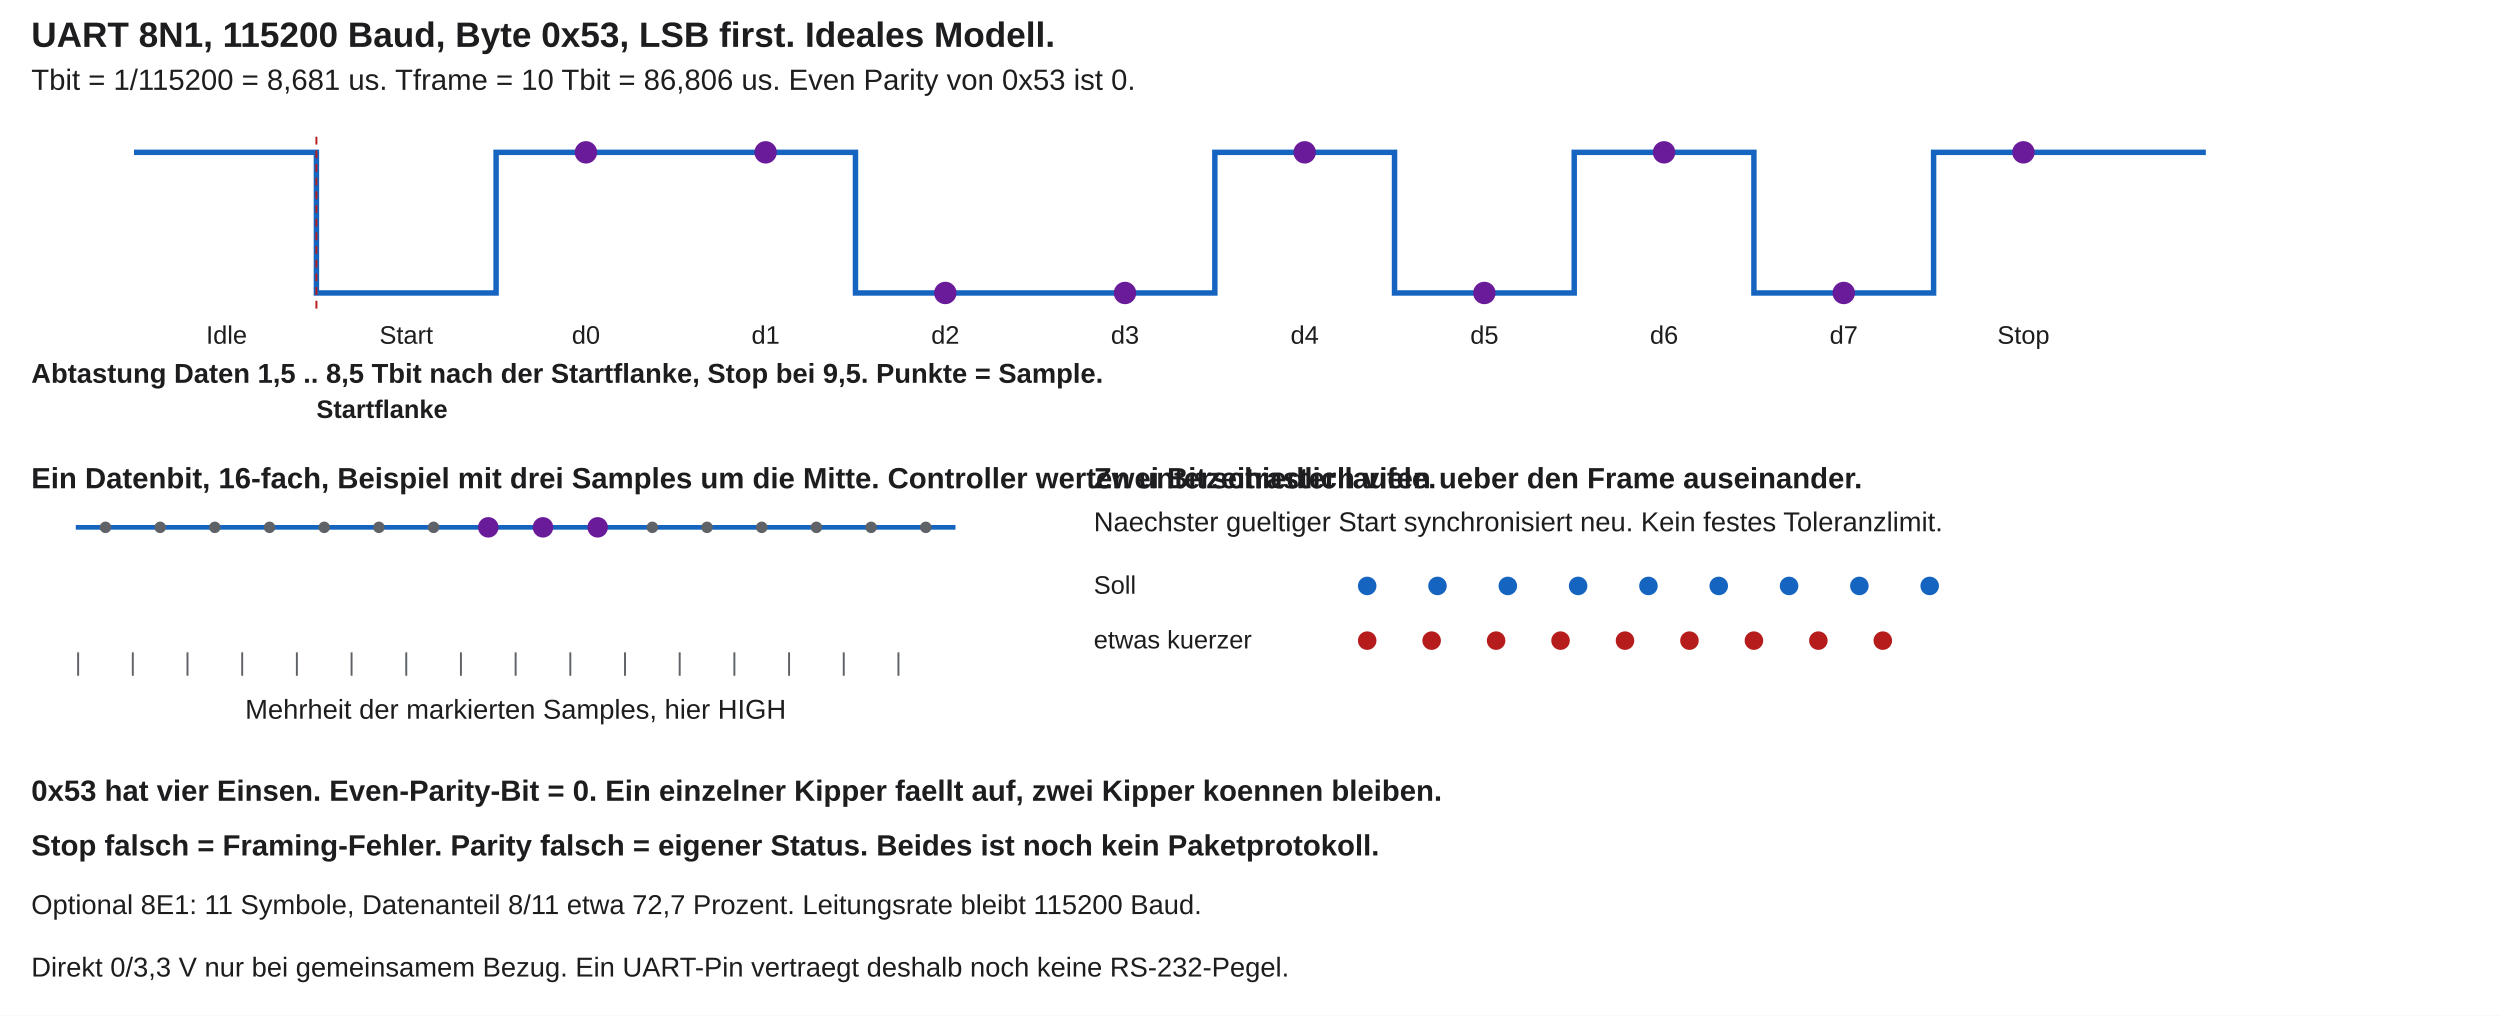
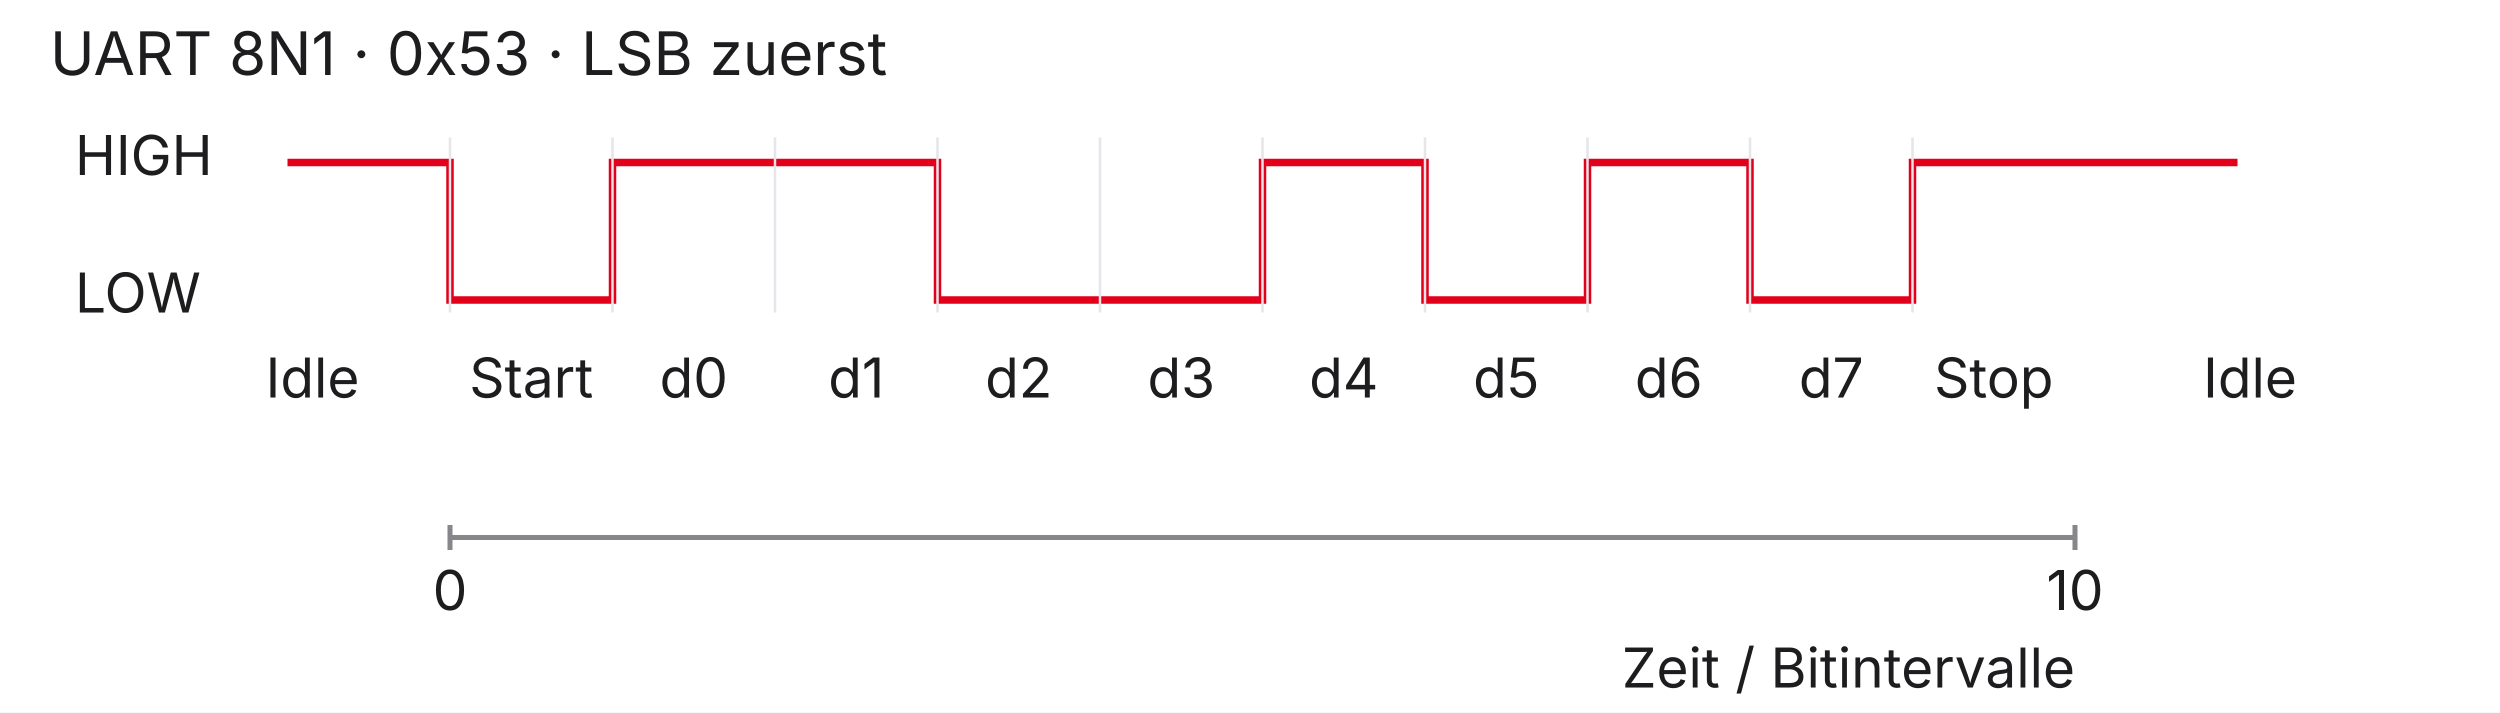
- <svg xmlns="http://www.w3.org/2000/svg" viewBox="0 0 1280 520" width="1280" height="520">
-   <rect width="1280" height="520" fill="#fff" />
-   <style>text{font-family:Arial,Helvetica,sans-serif;fill:#1D1D1F}</style>
-   <text x="16" y="24" font-size="18" font-weight="600" fill="#1D1D1F" text-anchor="start">UART 8N1, 115200 Baud, Byte 0x53, LSB first. Ideales Modell.</text>
-   <text x="16" y="46" font-size="15" font-weight="400" fill="#5F6368" text-anchor="start">Tbit = 1/115200 = 8,681 us. Tframe = 10 Tbit = 86,806 us. Even Parity von 0x53 ist 0.</text>
-   <polyline points="70.0,78.0 116.0,78.0 116.0,78.0 162.0,78.0 162.0,150.0 208.0,150.0 208.0,150.0 254.0,150.0 254.0,78.0 300.0,78.0 300.0,78.0 346.0,78.0 346.0,78.0 392.0,78.0 392.0,78.0 438.0,78.0 438.0,150.0 484.0,150.0 484.0,150.0 530.0,150.0 530.0,150.0 576.0,150.0 576.0,150.0 622.0,150.0 622.0,78.0 668.0,78.0 668.0,78.0 714.0,78.0 714.0,150.0 760.0,150.0 760.0,150.0 806.0,150.0 806.0,78.0 852.0,78.0 852.0,78.0 898.0,78.0 898.0,150.0 944.0,150.0 944.0,150.0 990.0,150.0 990.0,78.0 1036.0,78.0 1036.0,78.0 1082.0,78.0 1082.0,78.0 1128.0,78.0" fill="none" stroke="#1565C0" stroke-width="2.8" stroke-linejoin="miter" stroke-linecap="square" />
-   <text x="116.0" y="176" font-size="13" font-weight="400" fill="#1D1D1F" text-anchor="middle">Idle</text>
-   <text x="208.0" y="176" font-size="13" font-weight="400" fill="#1D1D1F" text-anchor="middle">Start</text>
-   <text x="300.0" y="176" font-size="13" font-weight="400" fill="#1D1D1F" text-anchor="middle">d0</text>
-   <text x="392.0" y="176" font-size="13" font-weight="400" fill="#1D1D1F" text-anchor="middle">d1</text>
-   <text x="484.0" y="176" font-size="13" font-weight="400" fill="#1D1D1F" text-anchor="middle">d2</text>
-   <text x="576.0" y="176" font-size="13" font-weight="400" fill="#1D1D1F" text-anchor="middle">d3</text>
-   <text x="668.0" y="176" font-size="13" font-weight="400" fill="#1D1D1F" text-anchor="middle">d4</text>
-   <text x="760.0" y="176" font-size="13" font-weight="400" fill="#1D1D1F" text-anchor="middle">d5</text>
-   <text x="852.0" y="176" font-size="13" font-weight="400" fill="#1D1D1F" text-anchor="middle">d6</text>
-   <text x="944.0" y="176" font-size="13" font-weight="400" fill="#1D1D1F" text-anchor="middle">d7</text>
-   <text x="1036.0" y="176" font-size="13" font-weight="400" fill="#1D1D1F" text-anchor="middle">Stop</text>
-   <text x="16" y="196" font-size="14" font-weight="600" fill="#6A1B9A" text-anchor="start">Abtastung Daten 1,5 .. 8,5 Tbit nach der Startflanke, Stop bei 9,5. Punkte = Sample.</text>
-   <circle cx="300.0" cy="78.0" r="5" fill="#6A1B9A" stroke="#6A1B9A" stroke-width="1.5" />
-   <circle cx="392.0" cy="78.0" r="5" fill="#6A1B9A" stroke="#6A1B9A" stroke-width="1.5" />
-   <circle cx="484.0" cy="150.0" r="5" fill="#6A1B9A" stroke="#6A1B9A" stroke-width="1.5" />
-   <circle cx="576.0" cy="150.0" r="5" fill="#6A1B9A" stroke="#6A1B9A" stroke-width="1.5" />
-   <circle cx="668.0" cy="78.0" r="5" fill="#6A1B9A" stroke="#6A1B9A" stroke-width="1.5" />
-   <circle cx="760.0" cy="150.0" r="5" fill="#6A1B9A" stroke="#6A1B9A" stroke-width="1.5" />
-   <circle cx="852.0" cy="78.0" r="5" fill="#6A1B9A" stroke="#6A1B9A" stroke-width="1.5" />
-   <circle cx="944.0" cy="150.0" r="5" fill="#6A1B9A" stroke="#6A1B9A" stroke-width="1.5" />
-   <circle cx="1036.0" cy="78.0" r="5" fill="#6A1B9A" stroke="#6A1B9A" stroke-width="1.5" />
-   <text x="162" y="214" font-size="13" font-weight="600" fill="#B71C1C" text-anchor="start">Startflanke</text>
-   <line x1="162" y1="70" x2="162" y2="160" stroke="#B71C1C" stroke-width="1" stroke-dasharray="4 3" />
-   <text x="16" y="250" font-size="15" font-weight="600" fill="#1D1D1F" text-anchor="start">Ein Datenbit, 16-fach, Beispiel mit drei Samples um die Mitte. Controller werten unterschiedlich viele.</text>
-   <polyline points="40.0,270.0 68.0,270.0 68.0,270.0 96.0,270.0 96.0,270.0 124.0,270.0 124.0,270.0 152.0,270.0 152.0,270.0 180.0,270.0 180.0,270.0 208.0,270.0 208.0,270.0 236.0,270.0 236.0,270.0 264.0,270.0 264.0,270.0 292.0,270.0 292.0,270.0 320.0,270.0 320.0,270.0 348.0,270.0 348.0,270.0 376.0,270.0 376.0,270.0 404.0,270.0 404.0,270.0 432.0,270.0 432.0,270.0 460.0,270.0 460.0,270.0 488.0,270.0" fill="none" stroke="#1565C0" stroke-width="2.4" stroke-linejoin="miter" stroke-linecap="square" />
-   <line x1="40" y1="334" x2="40" y2="346" stroke="#5F6368" stroke-width="1" />
-   <circle cx="54.0" cy="270.0" r="2.2" fill="#5F6368" stroke="#5F6368" stroke-width="1.5" />
-   <line x1="68" y1="334" x2="68" y2="346" stroke="#5F6368" stroke-width="1" />
-   <circle cx="82.0" cy="270.0" r="2.2" fill="#5F6368" stroke="#5F6368" stroke-width="1.5" />
-   <line x1="96" y1="334" x2="96" y2="346" stroke="#5F6368" stroke-width="1" />
-   <circle cx="110.0" cy="270.0" r="2.2" fill="#5F6368" stroke="#5F6368" stroke-width="1.5" />
-   <line x1="124" y1="334" x2="124" y2="346" stroke="#5F6368" stroke-width="1" />
-   <circle cx="138.0" cy="270.0" r="2.2" fill="#5F6368" stroke="#5F6368" stroke-width="1.5" />
-   <line x1="152" y1="334" x2="152" y2="346" stroke="#5F6368" stroke-width="1" />
-   <circle cx="166.0" cy="270.0" r="2.2" fill="#5F6368" stroke="#5F6368" stroke-width="1.5" />
-   <line x1="180" y1="334" x2="180" y2="346" stroke="#5F6368" stroke-width="1" />
-   <circle cx="194.0" cy="270.0" r="2.2" fill="#5F6368" stroke="#5F6368" stroke-width="1.5" />
-   <line x1="208" y1="334" x2="208" y2="346" stroke="#5F6368" stroke-width="1" />
-   <circle cx="222.0" cy="270.0" r="2.2" fill="#5F6368" stroke="#5F6368" stroke-width="1.5" />
-   <line x1="236" y1="334" x2="236" y2="346" stroke="#5F6368" stroke-width="1" />
-   <circle cx="250.0" cy="270.0" r="4.5" fill="#6A1B9A" stroke="#6A1B9A" stroke-width="1.5" />
-   <line x1="264" y1="334" x2="264" y2="346" stroke="#5F6368" stroke-width="1" />
-   <circle cx="278.0" cy="270.0" r="4.5" fill="#6A1B9A" stroke="#6A1B9A" stroke-width="1.5" />
-   <line x1="292" y1="334" x2="292" y2="346" stroke="#5F6368" stroke-width="1" />
-   <circle cx="306.0" cy="270.0" r="4.5" fill="#6A1B9A" stroke="#6A1B9A" stroke-width="1.5" />
-   <line x1="320" y1="334" x2="320" y2="346" stroke="#5F6368" stroke-width="1" />
-   <circle cx="334.0" cy="270.0" r="2.2" fill="#5F6368" stroke="#5F6368" stroke-width="1.5" />
-   <line x1="348" y1="334" x2="348" y2="346" stroke="#5F6368" stroke-width="1" />
-   <circle cx="362.0" cy="270.0" r="2.2" fill="#5F6368" stroke="#5F6368" stroke-width="1.5" />
-   <line x1="376" y1="334" x2="376" y2="346" stroke="#5F6368" stroke-width="1" />
-   <circle cx="390.0" cy="270.0" r="2.2" fill="#5F6368" stroke="#5F6368" stroke-width="1.5" />
-   <line x1="404" y1="334" x2="404" y2="346" stroke="#5F6368" stroke-width="1" />
-   <circle cx="418.0" cy="270.0" r="2.2" fill="#5F6368" stroke="#5F6368" stroke-width="1.5" />
-   <line x1="432" y1="334" x2="432" y2="346" stroke="#5F6368" stroke-width="1" />
-   <circle cx="446.0" cy="270.0" r="2.2" fill="#5F6368" stroke="#5F6368" stroke-width="1.5" />
-   <line x1="460" y1="334" x2="460" y2="346" stroke="#5F6368" stroke-width="1" />
-   <circle cx="474.0" cy="270.0" r="2.2" fill="#5F6368" stroke="#5F6368" stroke-width="1.5" />
-   <text x="264" y="368" font-size="14" font-weight="400" fill="#6A1B9A" text-anchor="middle">Mehrheit der markierten Samples, hier HIGH</text>
-   <text x="560" y="250" font-size="15" font-weight="600" fill="#1D1D1F" text-anchor="start">Zwei Bitzeitraster laufen ueber den Frame auseinander.</text>
-   <text x="560" y="272" font-size="14" font-weight="400" fill="#5F6368" text-anchor="start">Naechster gueltiger Start synchronisiert neu. Kein festes Toleranzlimit.</text>
-   <text x="560" y="304" font-size="13" font-weight="400" fill="#1565C0" text-anchor="start">Soll</text>
-   <circle cx="700.0" cy="300.0" r="4" fill="#1565C0" stroke="#1565C0" stroke-width="1.5" />
-   <circle cx="736.0" cy="300.0" r="4" fill="#1565C0" stroke="#1565C0" stroke-width="1.5" />
-   <circle cx="772.0" cy="300.0" r="4" fill="#1565C0" stroke="#1565C0" stroke-width="1.5" />
-   <circle cx="808.0" cy="300.0" r="4" fill="#1565C0" stroke="#1565C0" stroke-width="1.5" />
-   <circle cx="844.0" cy="300.0" r="4" fill="#1565C0" stroke="#1565C0" stroke-width="1.5" />
-   <circle cx="880.0" cy="300.0" r="4" fill="#1565C0" stroke="#1565C0" stroke-width="1.5" />
-   <circle cx="916.0" cy="300.0" r="4" fill="#1565C0" stroke="#1565C0" stroke-width="1.5" />
-   <circle cx="952.0" cy="300.0" r="4" fill="#1565C0" stroke="#1565C0" stroke-width="1.5" />
-   <circle cx="988.0" cy="300.0" r="4" fill="#1565C0" stroke="#1565C0" stroke-width="1.5" />
-   <text x="560" y="332" font-size="13" font-weight="400" fill="#B71C1C" text-anchor="start">etwas kuerzer</text>
-   <circle cx="700.0" cy="328.0" r="4" fill="#B71C1C" stroke="#B71C1C" stroke-width="1.5" />
-   <circle cx="733.0" cy="328.0" r="4" fill="#B71C1C" stroke="#B71C1C" stroke-width="1.5" />
-   <circle cx="766.0" cy="328.0" r="4" fill="#B71C1C" stroke="#B71C1C" stroke-width="1.5" />
-   <circle cx="799.0" cy="328.0" r="4" fill="#B71C1C" stroke="#B71C1C" stroke-width="1.5" />
-   <circle cx="832.0" cy="328.0" r="4" fill="#B71C1C" stroke="#B71C1C" stroke-width="1.5" />
-   <circle cx="865.0" cy="328.0" r="4" fill="#B71C1C" stroke="#B71C1C" stroke-width="1.5" />
-   <circle cx="898.0" cy="328.0" r="4" fill="#B71C1C" stroke="#B71C1C" stroke-width="1.5" />
-   <circle cx="931.0" cy="328.0" r="4" fill="#B71C1C" stroke="#B71C1C" stroke-width="1.5" />
-   <circle cx="964.0" cy="328.0" r="4" fill="#B71C1C" stroke="#B71C1C" stroke-width="1.5" />
-   <text x="16" y="410" font-size="15" font-weight="600" fill="#B71C1C" text-anchor="start">0x53 hat vier Einsen. Even-Parity-Bit = 0. Ein einzelner Kipper faellt auf, zwei Kipper koennen bleiben.</text>
-   <text x="16" y="438" font-size="15" font-weight="600" fill="#1D1D1F" text-anchor="start">Stop falsch = Framing-Fehler. Parity falsch = eigener Status. Beides ist noch kein Paketprotokoll.</text>
-   <text x="16" y="468" font-size="14" font-weight="400" fill="#5F6368" text-anchor="start">Optional 8E1: 11 Symbole, Datenanteil 8/11 etwa 72,7 Prozent. Leitungsrate bleibt 115200 Baud.</text>
-   <text x="16" y="500" font-size="14" font-weight="400" fill="#5F6368" text-anchor="start">Direkt 0/3,3 V nur bei gemeinsamem Bezug. Ein UART-Pin vertraegt deshalb noch keine RS-232-Pegel.</text>
+ <svg xmlns="http://www.w3.org/2000/svg" width="1000" height="285" viewBox="0 0 1000 285" role="img" aria-labelledby="title">
+   <style>text{font-family:Inter,Arial,Helvetica,sans-serif;font-weight:400}</style>
+   <defs>
+     <marker id="arrow" markerWidth="10" markerHeight="10" refX="8" refY="3" orient="auto" markerUnits="strokeWidth">
+       <path d="M0,0 L8,3 L0,6" fill="#1D1D1F" />
+     </marker>
+   </defs>
+   <rect width="1000" height="285" fill="#FFFFFF" />
+   <text x="20" y="30" font-size="24" fill="#1D1D1F" text-anchor="start">UART 8N1 · 0x53 · LSB zuerst</text>
+   <polyline points="115.000,65.000 180.000,65.000 180.000,65.000 180.000,120.000 245.000,120.000 245.000,120.000 245.000,65.000 310.000,65.000 310.000,65.000 375.000,65.000 375.000,65.000 375.000,120.000 440.000,120.000 440.000,120.000 505.000,120.000 505.000,120.000 505.000,65.000 570.000,65.000 570.000,65.000 570.000,120.000 635.000,120.000 635.000,120.000 635.000,65.000 700.000,65.000 700.000,65.000 700.000,120.000 765.000,120.000 765.000,120.000 765.000,65.000 830.000,65.000 830.000,65.000 895.000,65.000" fill="none" stroke="#E2001A" stroke-width="3" />
+   <text x="212.5" y="159" font-size="22" fill="#1D1D1F" text-anchor="middle">Start</text>
+   <line x1="180" y1="55" x2="180" y2="125" stroke="#E5E5EA" stroke-width="1" />
+   <text x="277.5" y="159" font-size="22" fill="#1D1D1F" text-anchor="middle">d0</text>
+   <line x1="245" y1="55" x2="245" y2="125" stroke="#E5E5EA" stroke-width="1" />
+   <text x="342.5" y="159" font-size="22" fill="#1D1D1F" text-anchor="middle">d1</text>
+   <line x1="310" y1="55" x2="310" y2="125" stroke="#E5E5EA" stroke-width="1" />
+   <text x="407.5" y="159" font-size="22" fill="#1D1D1F" text-anchor="middle">d2</text>
+   <line x1="375" y1="55" x2="375" y2="125" stroke="#E5E5EA" stroke-width="1" />
+   <text x="472.5" y="159" font-size="22" fill="#1D1D1F" text-anchor="middle">d3</text>
+   <line x1="440" y1="55" x2="440" y2="125" stroke="#E5E5EA" stroke-width="1" />
+   <text x="537.5" y="159" font-size="22" fill="#1D1D1F" text-anchor="middle">d4</text>
+   <line x1="505" y1="55" x2="505" y2="125" stroke="#E5E5EA" stroke-width="1" />
+   <text x="602.5" y="159" font-size="22" fill="#1D1D1F" text-anchor="middle">d5</text>
+   <line x1="570" y1="55" x2="570" y2="125" stroke="#E5E5EA" stroke-width="1" />
+   <text x="667.5" y="159" font-size="22" fill="#1D1D1F" text-anchor="middle">d6</text>
+   <line x1="635" y1="55" x2="635" y2="125" stroke="#E5E5EA" stroke-width="1" />
+   <text x="732.5" y="159" font-size="22" fill="#1D1D1F" text-anchor="middle">d7</text>
+   <line x1="700" y1="55" x2="700" y2="125" stroke="#E5E5EA" stroke-width="1" />
+   <text x="797.5" y="159" font-size="22" fill="#1D1D1F" text-anchor="middle">Stop</text>
+   <line x1="765" y1="55" x2="765" y2="125" stroke="#E5E5EA" stroke-width="1" />
+   <text x="125" y="159" font-size="22" fill="#1D1D1F" text-anchor="middle">Idle</text>
+   <text x="900" y="159" font-size="22" fill="#1D1D1F" text-anchor="middle">Idle</text>
+   <text x="30" y="70" font-size="22" fill="#1D1D1F" text-anchor="start">HIGH</text>
+   <text x="30" y="125" font-size="22" fill="#1D1D1F" text-anchor="start">LOW</text>
+   <line x1="180" y1="215" x2="830" y2="215" stroke="#86868B" stroke-width="2" />
+   <text x="830" y="275" font-size="22" fill="#1D1D1F" text-anchor="end">Zeit / Bitintervalle</text>
+   <line x1="180" y1="210" x2="180" y2="220" stroke="#86868B" stroke-width="2" />
+   <text x="180" y="244" font-size="22" fill="#1D1D1F" text-anchor="middle">0</text>
+   <line x1="830" y1="210" x2="830" y2="220" stroke="#86868B" stroke-width="2" />
+   <text x="830" y="244" font-size="22" fill="#1D1D1F" text-anchor="middle">10</text>
</svg>
